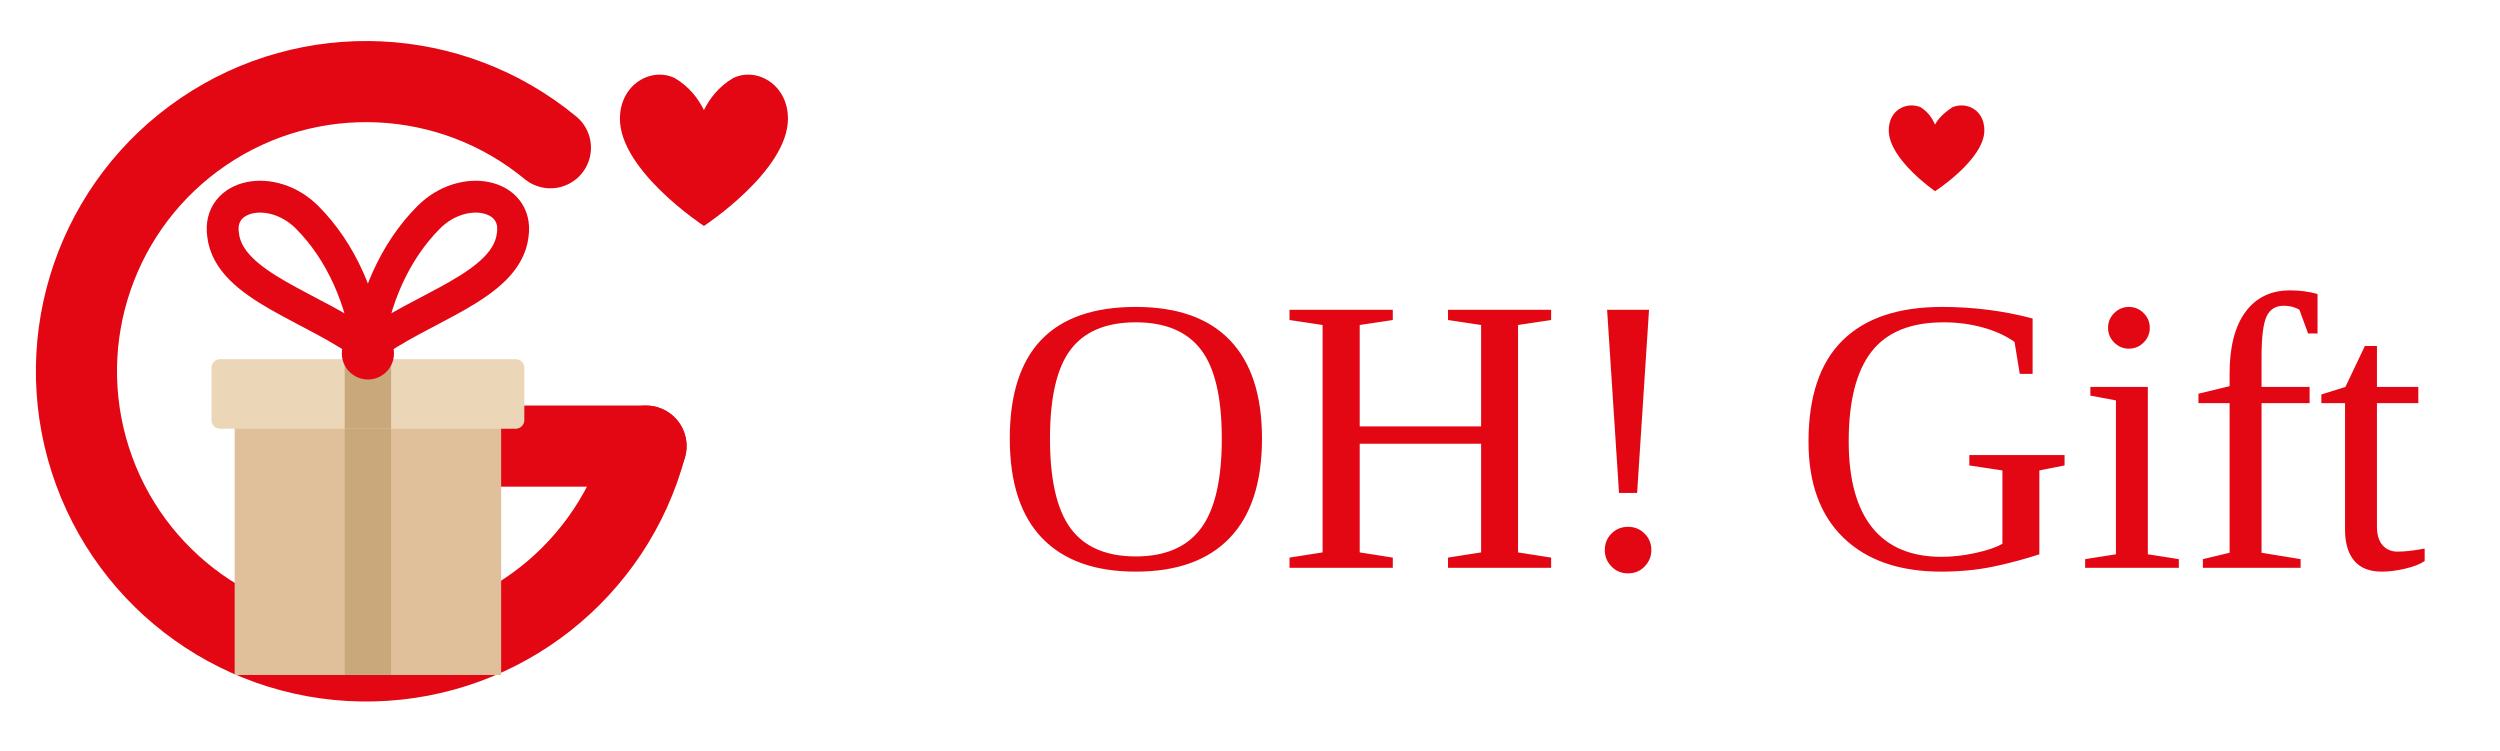
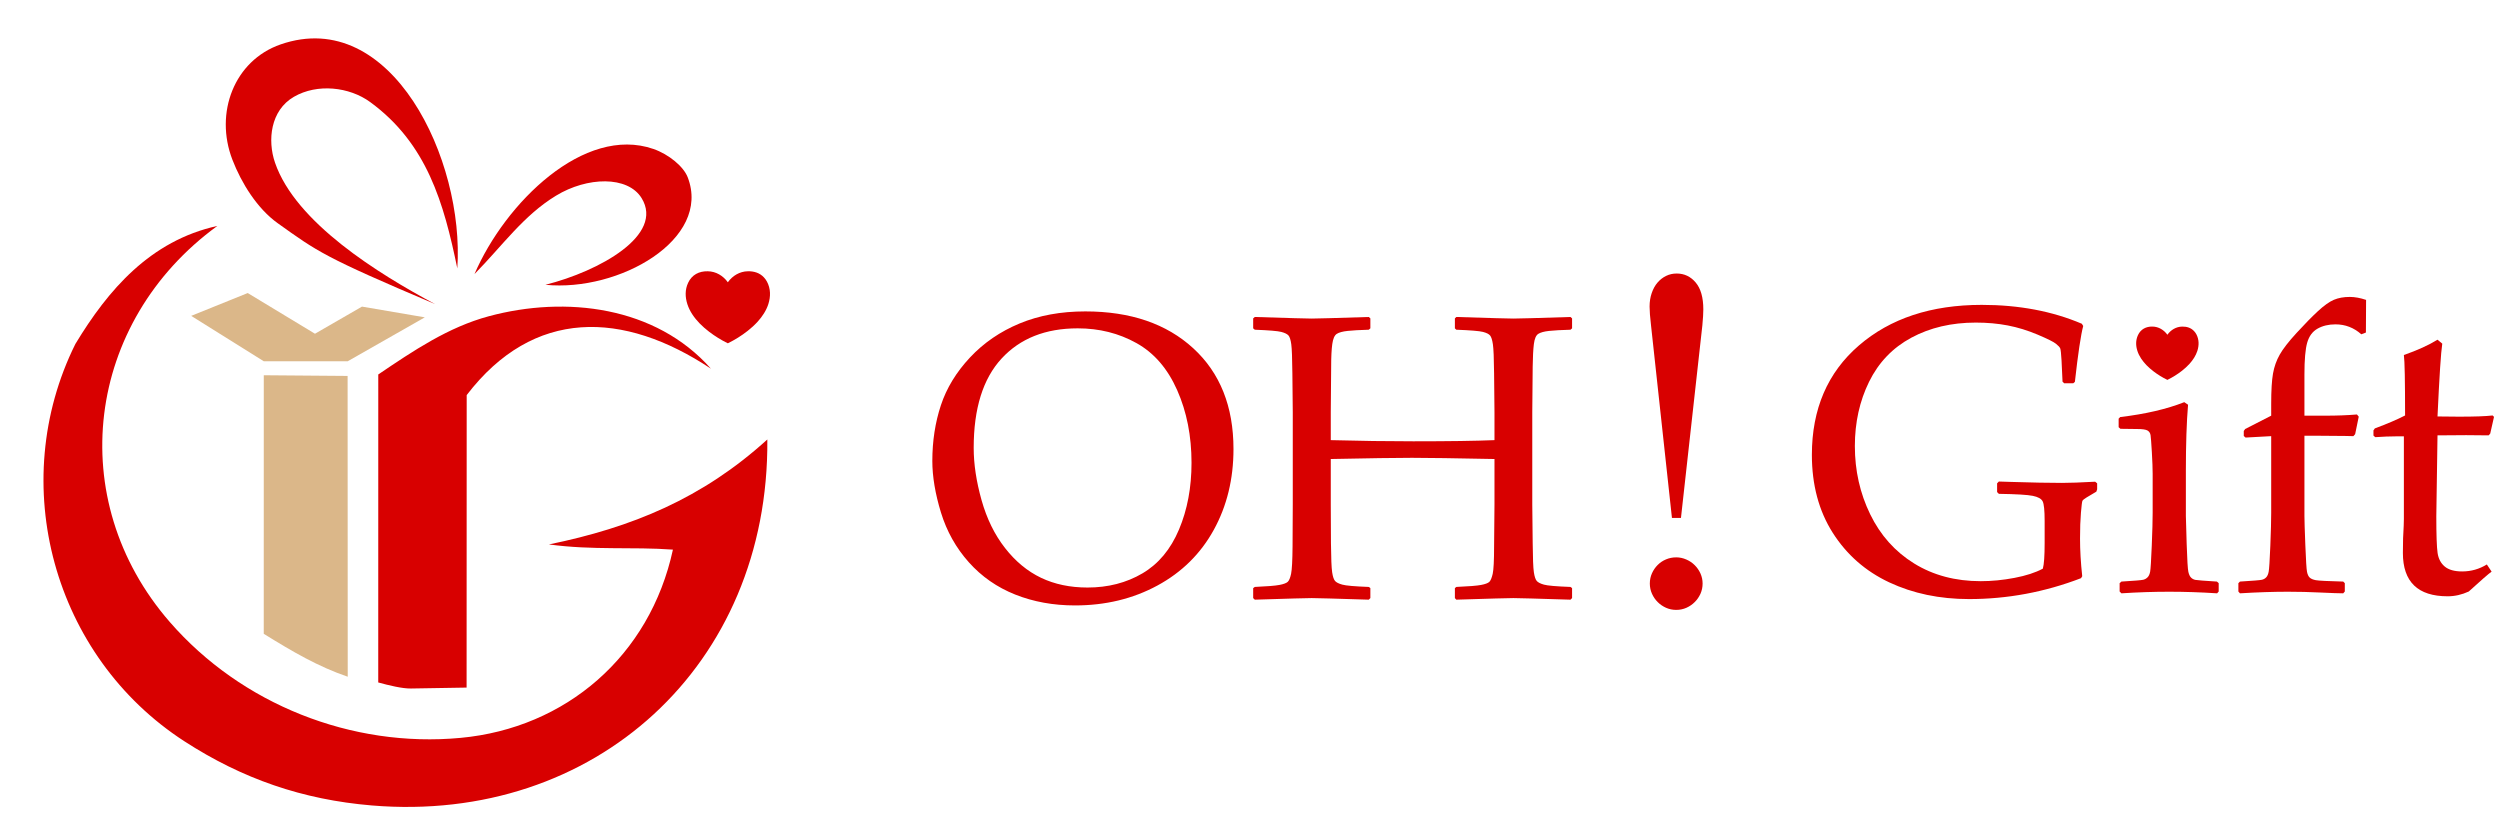
- <svg xmlns="http://www.w3.org/2000/svg" viewBox="49 62 863 259" role="img" aria-label="Oh! Gift">
-   <g>
-     <path d="M 239 113 A 100 100 0 1 0 272 216" fill="none" stroke="#E30613" stroke-width="28" stroke-linecap="round" />
-     <path d="M 272 216 L 208 216" fill="none" stroke="#E30613" stroke-width="28" stroke-linecap="round" />
-     <rect x="130" y="207" width="92" height="88" fill="#DFC09A" />
-     <rect x="168" y="207" width="16" height="88" fill="#C9A87C" />
-     <rect x="122" y="186" width="108" height="24" rx="3" fill="#EBD6B8" />
-     <rect x="168" y="186" width="16" height="24" fill="#C9A87C" />
-     <g fill="none" stroke="#E30613" stroke-width="11" stroke-linecap="round" stroke-linejoin="round">
-       <path d="M 176 182 C 158 168 128 161 126 143 C 124 129 143 125 155 137 C 167 149 174 166 176 182 Z" />
-       <path d="M 176 182 C 194 168 224 161 226 143 C 228 129 209 125 197 137 C 185 149 178 166 176 182 Z" />
-     </g>
-     <circle cx="176" cy="184" r="9" fill="#E30613" />
-     <path d="M 292 140 C 292 140 263 121 263 103 C 263 91 274 85 282 89              C 287 92 290 96 292 100 C 294 96 297 92 302 89 C 310 85 321 91 321 103              C 321 121 292 140 292 140 Z" fill="#E30613" />
-   </g>
-   <text id="wm" x="392" y="258" fill="#E30613" font-size="136" font-weight="500" font-family="'Cormorant Garamond', Georgia, 'Times New Roman', serif">OH! Gift</text>
-   <path id="gheart" transform="translate(31 0)" d="M 686 128 C 686 128 670 117 670 107 C 670 100 676 97 681 99            C 684 101 685 103 686 105 C 687 103 689 101 692 99 C 697 97 703 100 703 107            C 703 117 686 128 686 128 Z" fill="#E30613" />
+ <svg xmlns="http://www.w3.org/2000/svg" viewBox="163.67 873.41 834.12 276.93" role="img" aria-label="Oh! Gift">
+   <path fill="#D80000" d="M388.19 1056.79C380.49 1092.33 352.4 1116.33 317.35 1119.6C280.93 1123.01 244.16 1108.34 220.33 1080.95C184.77 1040.1 192.2 980.83 236.19 948.79C213.77 953.74 199.72 970.15 188.82 988.17C165.67 1034.8 181.41 1092.39 225.18 1120.73C244.53 1133.26 264.64 1140.22 287.74 1142.15C362.05 1148.35 420.3 1095.46 419.69 1020.04C398 1039.74 374.51 1049.39 346.81 1055.06C361.66 1057.06 374.53 1055.8 388.19 1056.79" />
+   <path fill="#D80000" d="M319.35 1102.82L319.38 1005.23C341.69 976.1 371.64 977.01 400.87 996.42C382.41 975.57 352.46 972.02 326.81 978.91C313.22 982.56 301.57 990.45 289.88 998.35L289.87 1101.11C293.44 1102.09 297.92 1103.18 300.78 1103.13L319.35 1102.82" />
+   <path fill="#DBB789" d="M251.67 1084.88C261.38 1090.9 269.81 1095.82 279.69 1099.2L279.65 998.84L251.68 998.61L251.67 1084.88" />
+   <path fill="#D80000" d="M256.31 947.87C269.61 957.37 271.74 959.16 308.84 974.88C289.98 964.78 262.33 947.73 255.43 927.69C252.86 920.23 253.9 910.24 261.73 905.71C269.54 901.18 280.22 902.39 287.16 907.45C306.16 921.32 311.76 941.17 316.25 962.96C318.73 926.73 294.23 875.41 257.29 888.23C241.83 893.6 235.17 911.04 241.21 926.7C244.21 934.48 249.48 942.99 256.31 947.87" />
+   <path fill="#D80000" d="M349.18 938.7C359.6 932.35 373.12 932.02 377.74 939.51C385.34 951.85 363.71 963.88 345.64 968.43C370.25 970.86 401.09 953.26 393.13 932.58C391.75 928.98 386.84 924.9 381.68 923.11C358.61 915.11 332.23 941.05 321.98 964.86C331.3 955.4 338.27 945.34 349.18 938.7" />
+   <path fill="#D80000" d="M419.57 967.38C419.29 966.86 418.96 966.4 418.56 965.97C417.16 964.45 415.24 963.87 413.19 963.92C410.47 963.96 408.07 965.41 406.51 967.59C404.96 965.41 402.52 963.95 399.81 963.92C396.9 963.85 394.5 965.1 393.26 967.77C392.19 970.06 392.24 972.51 393.01 974.9C393.79 977.32 395.32 979.47 397.08 981.29C398.08 982.32 399.16 983.26 400.31 984.13C402.25 985.6 404.31 986.88 406.51 987.95C408.87 986.79 411.08 985.42 413.12 983.81C414.33 982.87 415.45 981.84 416.48 980.71C418.02 979.01 419.33 977.04 420.03 974.85C420.83 972.34 420.82 969.73 419.57 967.38" />
+   <path fill="#DBB789" d="M279.69 993.94L305.41 979.29L284.44 975.71L268.76 984.76L246.32 971.18L227.46 978.8L251.67 993.94L279.69 993.94" />
+   <path fill="#D80000" d="M488.54 1022.85C488.54 1028.24 489.42 1034.05 491.16 1040.27C492.91 1046.48 495.52 1051.82 499 1056.26C502.47 1060.71 506.47 1064.02 511.01 1066.19C515.54 1068.35 520.71 1069.44 526.51 1069.44C533.36 1069.44 539.47 1067.87 544.83 1064.72C550.18 1061.58 554.25 1056.71 557.04 1050.09C559.83 1043.48 561.22 1036.05 561.22 1027.82C561.22 1018.89 559.63 1010.81 556.44 1003.6C553.25 996.39 548.72 991.14 542.83 987.87C536.95 984.59 530.42 982.96 523.25 982.96C512.5 982.96 504.03 986.32 497.83 993.05C491.64 999.77 488.54 1009.7 488.54 1022.85M474.74 1027.23C474.74 1020.59 475.69 1014.39 477.59 1008.64C479.49 1002.89 482.73 997.57 487.31 992.68C491.89 987.79 497.41 984.01 503.87 981.33C510.33 978.65 517.63 977.31 525.78 977.31C540.86 977.31 552.88 981.42 561.82 989.63C570.75 997.83 575.22 1009.04 575.22 1023.24C575.22 1033.24 573.03 1042.23 568.65 1050.19C564.27 1058.15 558 1064.35 549.84 1068.77C541.67 1073.2 532.5 1075.41 522.33 1075.41C515.11 1075.41 508.48 1074.2 502.41 1071.79C496.35 1069.38 491.19 1065.79 486.92 1061.01C482.65 1056.23 479.55 1050.7 477.62 1044.42C475.7 1038.13 474.74 1032.4 474.74 1027.23" />
+   <path fill="#D80000" d="M582.33 979.17C593.61 979.53 599.93 979.7 601.31 979.7C602.77 979.7 609.12 979.53 620.35 979.17L620.89 979.64L620.89 982.96L620.35 983.42C617.3 983.51 614.95 983.64 613.29 983.82C611.63 984 610.42 984.33 609.67 984.81C608.92 985.3 608.42 986.44 608.18 988.23C607.93 990.03 607.81 992.51 607.81 995.7L607.68 1010.96L607.68 1020.26C617.37 1020.52 626.55 1020.65 635.22 1020.65C647.08 1020.65 656.11 1020.52 662.3 1020.26L662.3 1010.96L662.17 998.02C662.12 992.98 661.99 989.73 661.77 988.27C661.55 986.81 661.24 985.83 660.84 985.35C660.44 984.86 659.65 984.46 658.45 984.15C657.26 983.84 654.29 983.6 649.56 983.42L649.09 982.96L649.09 979.64L649.56 979.17C660.89 979.53 667.23 979.7 668.61 979.7C670.11 979.7 676.46 979.53 687.66 979.17L688.19 979.64L688.19 982.96L687.66 983.42C684.56 983.51 682.18 983.64 680.52 983.82C678.86 984 677.66 984.33 676.9 984.81C676.15 985.3 675.66 986.44 675.44 988.23C675.22 990.03 675.09 992.51 675.05 995.7L674.91 1010.96L674.91 1041.69L675.05 1054.64C675.09 1059.64 675.22 1062.87 675.44 1064.33C675.66 1065.79 675.98 1066.76 676.41 1067.25C676.83 1067.73 677.62 1068.14 678.8 1068.47C679.97 1068.81 682.92 1069.06 687.66 1069.24L688.19 1069.64L688.19 1072.96L687.66 1073.49C676.33 1073.13 669.98 1072.96 668.61 1072.96C667.19 1072.96 660.84 1073.13 649.56 1073.49L649.09 1072.96L649.09 1069.64L649.56 1069.24C653.72 1069.06 656.48 1068.84 657.85 1068.57C659.23 1068.31 660.13 1067.97 660.58 1067.55C661.02 1067.13 661.39 1066.23 661.71 1064.86C662.01 1063.49 662.17 1060.43 662.17 1055.7L662.3 1041.69L662.3 1026.56C649.2 1026.3 640.02 1026.16 634.76 1026.16C629.36 1026.16 620.33 1026.3 607.68 1026.56L607.68 1041.69L607.74 1054.64C607.79 1059.64 607.92 1062.87 608.14 1064.33C608.36 1065.79 608.68 1066.76 609.11 1067.25C609.53 1067.73 610.33 1068.14 611.53 1068.47C612.72 1068.81 615.66 1069.06 620.35 1069.24L620.89 1069.64L620.89 1072.96L620.35 1073.49C609.07 1073.13 602.72 1072.96 601.31 1072.96C599.93 1072.96 593.61 1073.13 582.33 1073.49L581.79 1072.96L581.79 1069.64L582.33 1069.24C586.44 1069.06 589.18 1068.84 590.55 1068.57C591.93 1068.31 592.84 1067.97 593.31 1067.55C593.77 1067.13 594.15 1066.23 594.44 1064.86C594.73 1063.49 594.89 1060.43 594.93 1055.7L595 1041.69L595 1010.96L594.87 998.02C594.82 992.98 594.7 989.73 594.5 988.27C594.3 986.81 593.99 985.83 593.58 985.35C593.15 984.86 592.35 984.46 591.15 984.15C589.96 983.84 587.01 983.6 582.33 983.42L581.79 982.96L581.79 979.64L582.33 979.17" />
+   <path fill="#D80000" d="M863.38 1034.67L863.38 1036.66L863.11 1037.45L859.86 1039.38C859.07 1039.87 858.6 1040.24 858.47 1040.51C858.34 1040.77 858.17 1042.09 857.97 1044.46C857.77 1046.82 857.67 1049.71 857.67 1053.12C857.67 1056.97 857.91 1061.15 858.4 1065.66L858 1066.32C845.88 1070.97 833.42 1073.29 820.64 1073.29C810.81 1073.29 801.94 1071.43 794.02 1067.72C786.1 1064 779.82 1058.49 775.17 1051.19C770.53 1043.89 768.2 1035.22 768.2 1025.17C768.2 1009.87 773.44 997.7 783.9 988.67C794.36 979.64 808.03 975.13 824.88 975.13C837.27 975.13 848.4 977.23 858.27 981.43L858.73 982.17C857.94 985.13 857.01 991.35 855.95 1000.82L855.42 1001.28L852.36 1001.28L851.83 1000.75L851.5 993.71C851.37 991.41 851.22 990.06 851.07 989.67C850.91 989.27 850.44 988.75 849.64 988.11C848.84 987.46 846.8 986.45 843.5 985.05C840.2 983.66 836.9 982.64 833.58 982C830.26 981.36 826.7 981.04 822.89 981.04C814.8 981.04 807.63 982.72 801.39 986.08C795.15 989.44 790.45 994.35 787.29 1000.78C784.12 1007.22 782.54 1014.38 782.54 1022.25C782.54 1030.4 784.24 1037.97 787.65 1044.99C791.06 1052 795.95 1057.47 802.32 1061.41C808.69 1065.35 816.1 1067.32 824.55 1067.32C828.22 1067.32 831.97 1066.95 835.8 1066.22C839.63 1065.49 842.78 1064.47 845.26 1063.14C845.66 1061.72 845.86 1058.87 845.86 1054.58L845.86 1047.21C845.86 1043.71 845.64 1041.53 845.19 1040.67C844.75 1039.81 843.66 1039.2 841.91 1038.85C840.16 1038.49 836.39 1038.27 830.59 1038.18L830 1037.59L830 1034.67L830.59 1034.07L834.64 1034.2C841.59 1034.42 847.25 1034.53 851.63 1034.53C854.15 1034.53 857.85 1034.4 862.72 1034.13L863.38 1034.67" />
+   <path fill="#D80000" d="M896.48 984.94C896.27 984.55 896.03 984.22 895.73 983.9C894.69 982.77 893.27 982.34 891.75 982.38C889.74 982.41 887.96 983.48 886.81 985.1C885.66 983.48 883.86 982.4 881.85 982.37C879.7 982.32 877.92 983.25 877 985.22C876.21 986.92 876.24 988.74 876.81 990.5C877.39 992.3 878.53 993.89 879.83 995.24C880.57 996 881.37 996.69 882.22 997.34C883.65 998.43 885.18 999.37 886.81 1000.16C888.55 999.31 890.19 998.29 891.71 997.1C892.6 996.4 893.43 995.64 894.19 994.81C895.33 993.55 896.3 992.09 896.82 990.46C897.41 988.61 897.4 986.68 896.48 984.94M892.45 1007.59L893.71 1008.45C893.22 1014.25 892.98 1021.61 892.98 1030.55L892.98 1045.55C892.98 1046.52 893.07 1049.65 893.25 1054.94C893.42 1060.23 893.61 1063.31 893.81 1064.2C894.01 1065.09 894.31 1065.73 894.71 1066.12C895.11 1066.52 895.59 1066.78 896.17 1066.89C896.74 1067 899.13 1067.19 903.34 1067.45L903.93 1067.98L903.93 1070.77L903.4 1071.37C897.87 1071.01 892.54 1070.84 887.41 1070.84C882.32 1070.84 877.01 1071.01 871.48 1071.37L870.88 1070.77L870.88 1067.98L871.48 1067.45C875.77 1067.19 878.19 1066.99 878.74 1066.85C879.3 1066.72 879.78 1066.45 880.21 1066.02C880.63 1065.61 880.91 1064.96 881.07 1064.1C881.22 1063.24 881.4 1060.38 881.6 1055.54C881.8 1050.69 881.9 1047.03 881.9 1044.55L881.9 1031.48C881.9 1029.71 881.81 1027.3 881.63 1024.24C881.45 1021.19 881.31 1019.31 881.2 1018.6C881.09 1017.9 880.75 1017.38 880.17 1017.04C879.6 1016.71 878.45 1016.55 876.72 1016.55L871.15 1016.48L870.55 1015.95L870.55 1013.09L871.08 1012.56C879.53 1011.55 886.65 1009.89 892.45 1007.59" />
+   <path fill="#D80000" d="M945.48 1067.45L946.01 1067.98L946.01 1070.77L945.48 1071.37C944.11 1071.37 941.52 1071.28 937.72 1071.1C934.26 1070.93 930.7 1070.84 927.03 1070.84C922.25 1070.84 916.92 1071.01 911.03 1071.37L910.5 1070.77L910.5 1067.98L911.03 1067.45C915.33 1067.19 917.76 1066.99 918.33 1066.85C918.91 1066.72 919.4 1066.45 919.8 1066.02C920.19 1065.61 920.47 1064.96 920.62 1064.1C920.78 1063.24 920.96 1060.38 921.16 1055.54C921.36 1050.69 921.45 1047.03 921.45 1044.55L921.45 1018.93L912.89 1019.4L912.3 1018.87L912.3 1017.21L912.76 1016.55L921.45 1012.1L921.45 1008.12C921.45 1003.69 921.65 1000.34 922.05 998.06C922.45 995.78 923.19 993.68 924.28 991.76C925.36 989.83 927.25 987.4 929.95 984.46C932.65 981.51 935.02 979.1 937.05 977.22C939.09 975.34 940.86 974.08 942.36 973.44C943.86 972.8 945.64 972.48 947.67 972.48C949.35 972.48 951.17 972.81 953.11 973.47L953.05 984.36L951.52 984.95C949.04 982.74 946.17 981.63 942.89 981.63C940.59 981.63 938.6 982.11 936.92 983.06C935.24 984.01 934.09 985.56 933.47 987.71C932.85 989.85 932.54 993.4 932.54 998.36L932.54 1012.1L939.64 1012.1C943.31 1012.1 946.79 1011.97 950.06 1011.7L950.66 1012.43L949.46 1018.27L948.87 1018.93C947.54 1018.89 946.68 1018.87 946.28 1018.87L937.65 1018.8L932.54 1018.8L932.54 1045.55C932.54 1046.97 932.64 1050.21 932.84 1055.27C933.04 1060.34 933.22 1063.32 933.4 1064.2C933.58 1065.09 933.88 1065.73 934.3 1066.12C934.72 1066.52 935.4 1066.81 936.35 1066.99C937.31 1067.16 940.35 1067.32 945.48 1067.45" />
+   <path fill="#D80000" d="M955.57 1018.74L955.57 1017.01L956.03 1016.35C960.19 1014.8 963.55 1013.36 966.12 1012.03C966.12 1000.48 965.99 993.76 965.72 991.86C970.28 990.26 974.02 988.56 976.94 986.75L978.53 988.07C978.09 990.86 977.56 998.96 976.94 1012.36C979.15 1012.41 981.54 1012.43 984.11 1012.43C989.33 1012.43 993.07 1012.3 995.33 1012.03L995.79 1012.5L994.53 1018.07L994 1018.67C991.74 1018.63 989.24 1018.6 986.5 1018.6C984.02 1018.6 980.83 1018.63 976.94 1018.67L976.54 1045.68C976.54 1051.92 976.69 1056 976.97 1057.93C977.26 1059.85 978.06 1061.36 979.36 1062.44C980.67 1063.53 982.6 1064.07 985.17 1064.07C988.13 1064.07 990.88 1063.29 993.4 1061.74L994.99 1064.13C993.93 1064.89 991.39 1067.1 987.36 1070.77C985.06 1071.83 982.71 1072.36 980.33 1072.36C970.37 1072.36 965.39 1067.54 965.39 1057.9C965.39 1054.36 965.48 1051.35 965.66 1048.87C965.7 1048.12 965.72 1047.34 965.72 1046.55L965.72 1019L963 1019C961.01 1019 958.73 1019.09 956.17 1019.27L955.57 1018.74" />
+   <path fill="#D80000" d="M722.94 1059.37C724.1 1059.37 725.22 1059.61 726.31 1060.09C727.39 1060.56 728.33 1061.19 729.12 1061.99C729.92 1062.78 730.55 1063.71 731.03 1064.76C731.5 1065.82 731.74 1066.93 731.74 1068.1C731.74 1069.31 731.5 1070.45 731.03 1071.51C730.55 1072.57 729.92 1073.49 729.12 1074.28C728.33 1075.08 727.41 1075.71 726.35 1076.19C725.29 1076.66 724.15 1076.9 722.94 1076.9C721.72 1076.9 720.58 1076.66 719.53 1076.19C718.47 1075.71 717.54 1075.08 716.75 1074.28C715.96 1073.49 715.32 1072.57 714.85 1071.51C714.37 1070.45 714.13 1069.31 714.13 1068.1C714.13 1066.88 714.37 1065.74 714.85 1064.68C715.32 1063.63 715.96 1062.7 716.75 1061.91C717.54 1061.12 718.47 1060.49 719.53 1060.05C720.58 1059.6 721.72 1059.37 722.94 1059.37M724.52 1046.21L721.51 1046.21L714.53 981.96C714.21 979.21 714.05 977.12 714.05 975.69C714.05 974.05 714.29 972.55 714.77 971.17C715.24 969.8 715.89 968.63 716.71 967.68C717.53 966.73 718.48 965.99 719.57 965.46C720.65 964.93 721.83 964.67 723.1 964.67C725.63 964.67 727.75 965.67 729.44 967.68C731.13 969.69 731.98 972.68 731.98 976.64C731.98 977.28 731.95 978.03 731.9 978.91C731.85 979.78 731.77 980.8 731.66 981.96L724.52 1046.21" />
</svg>
